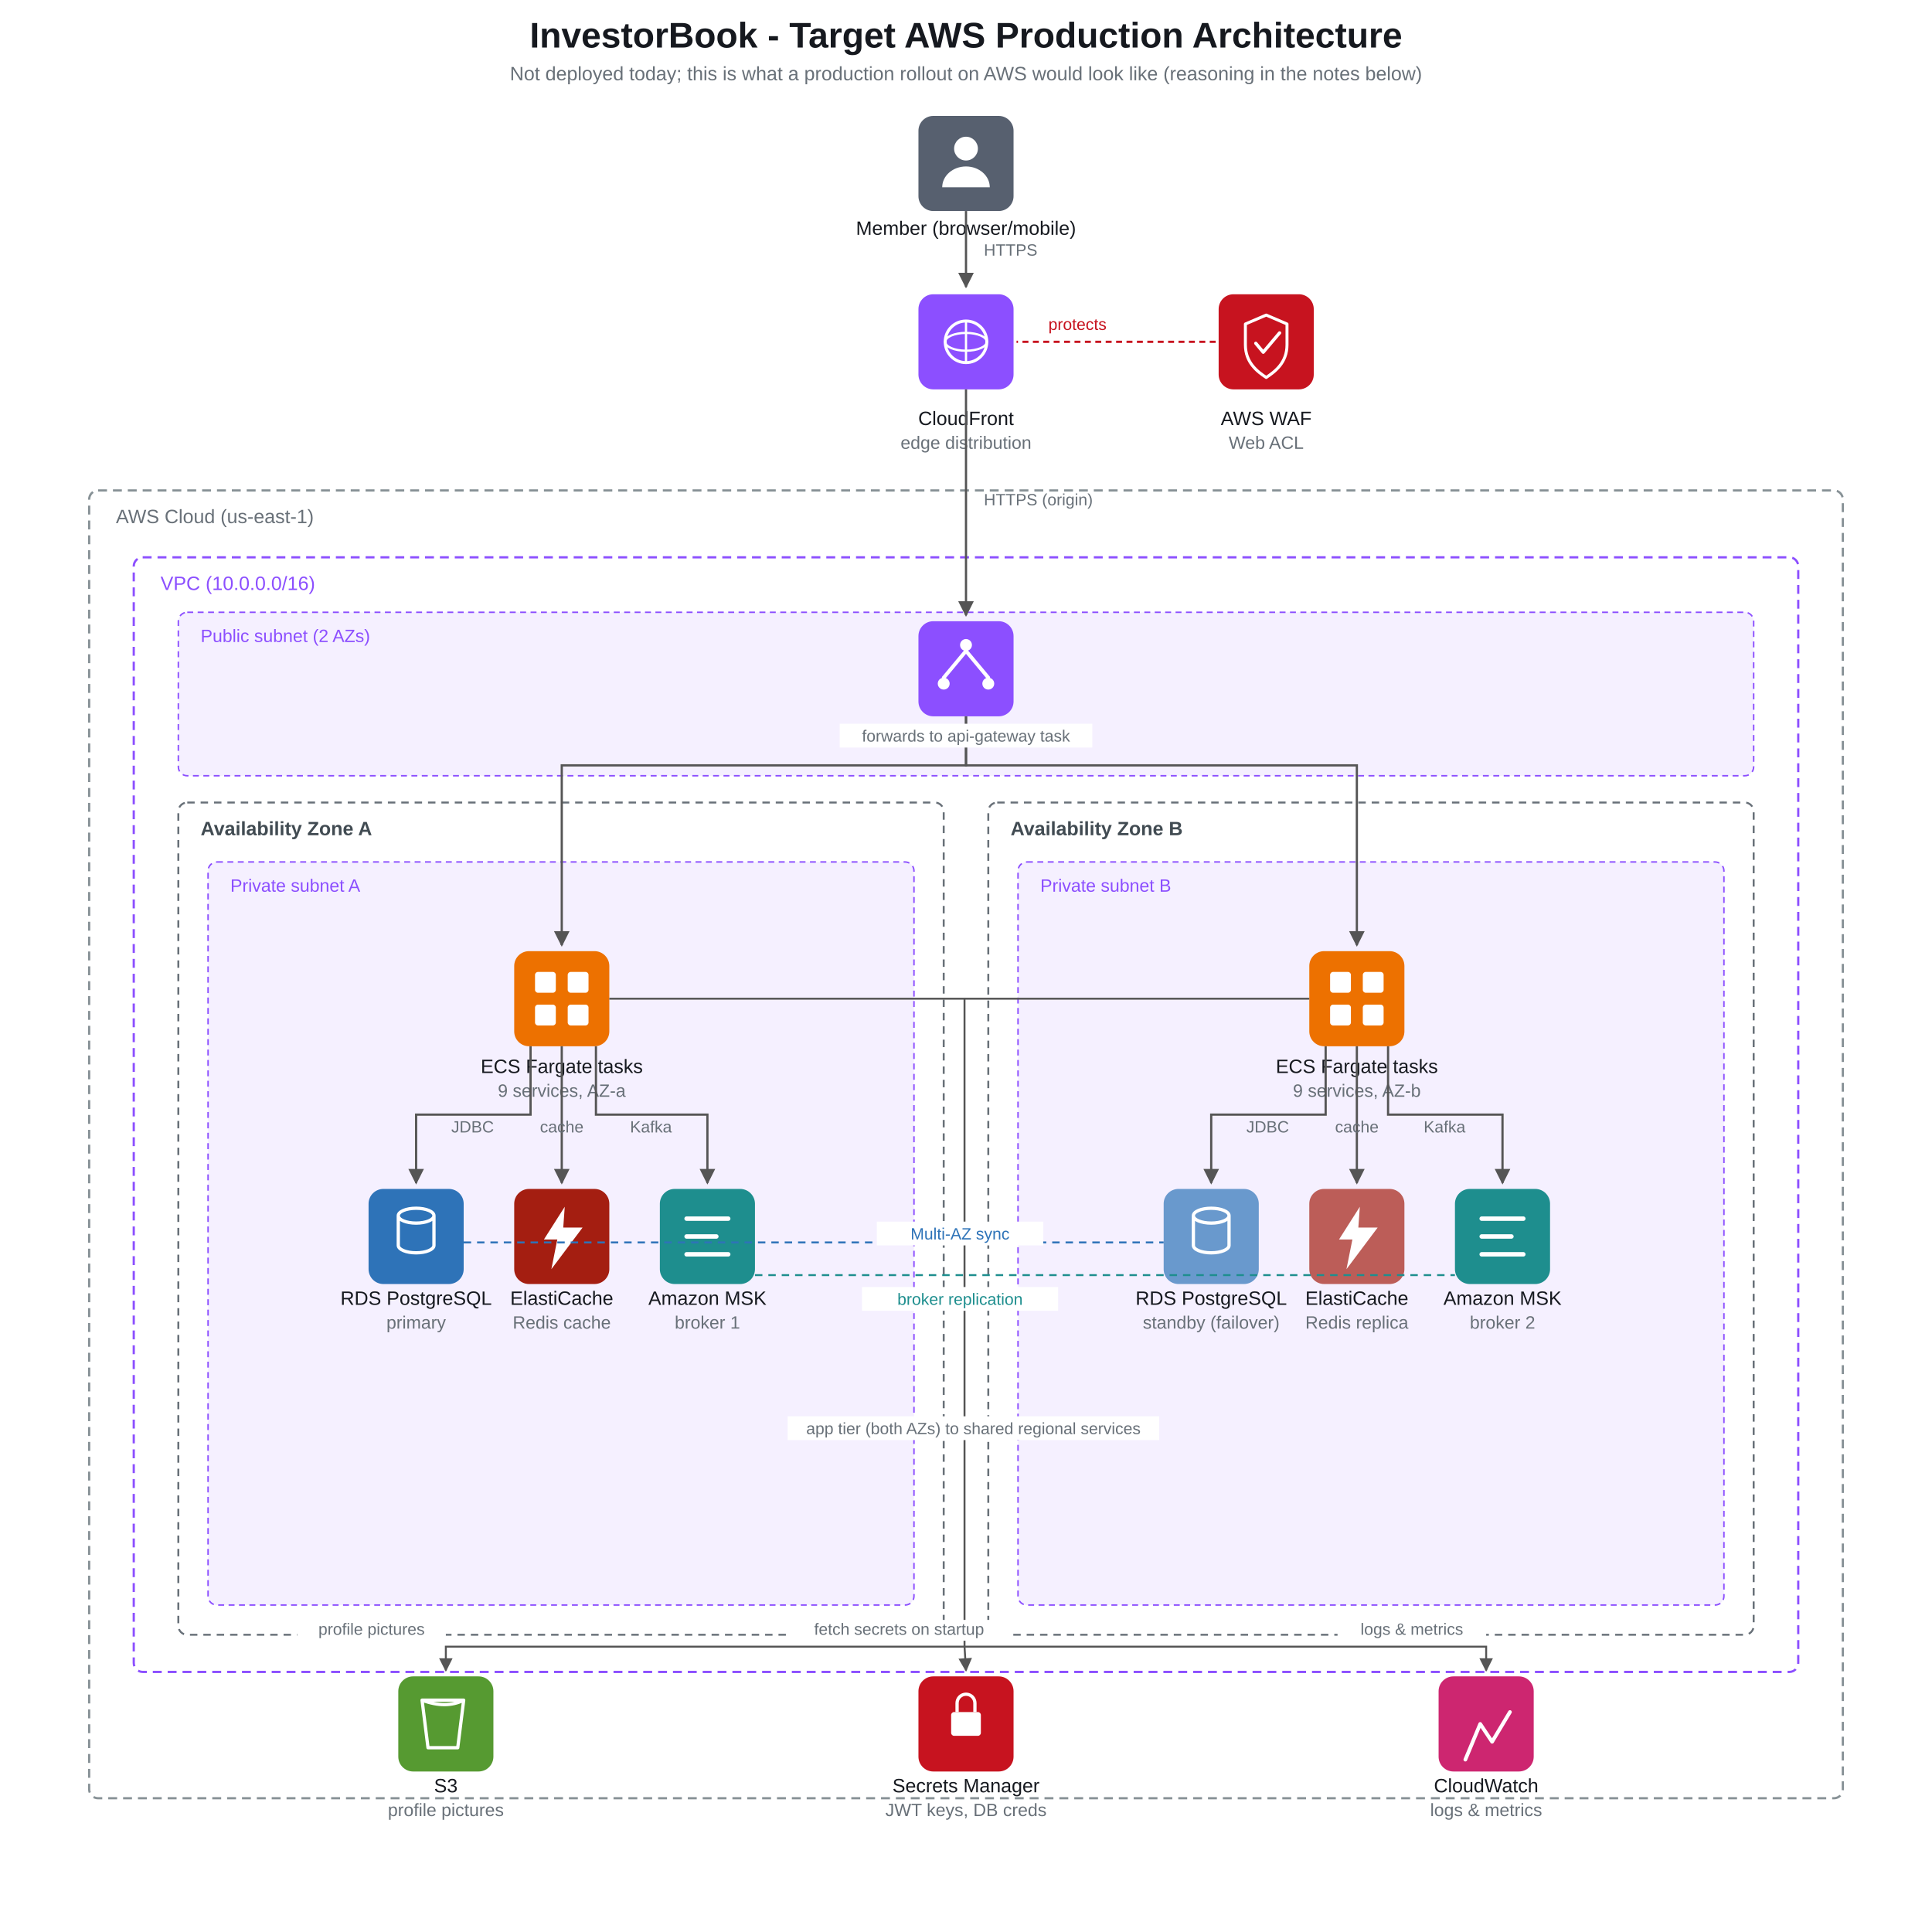
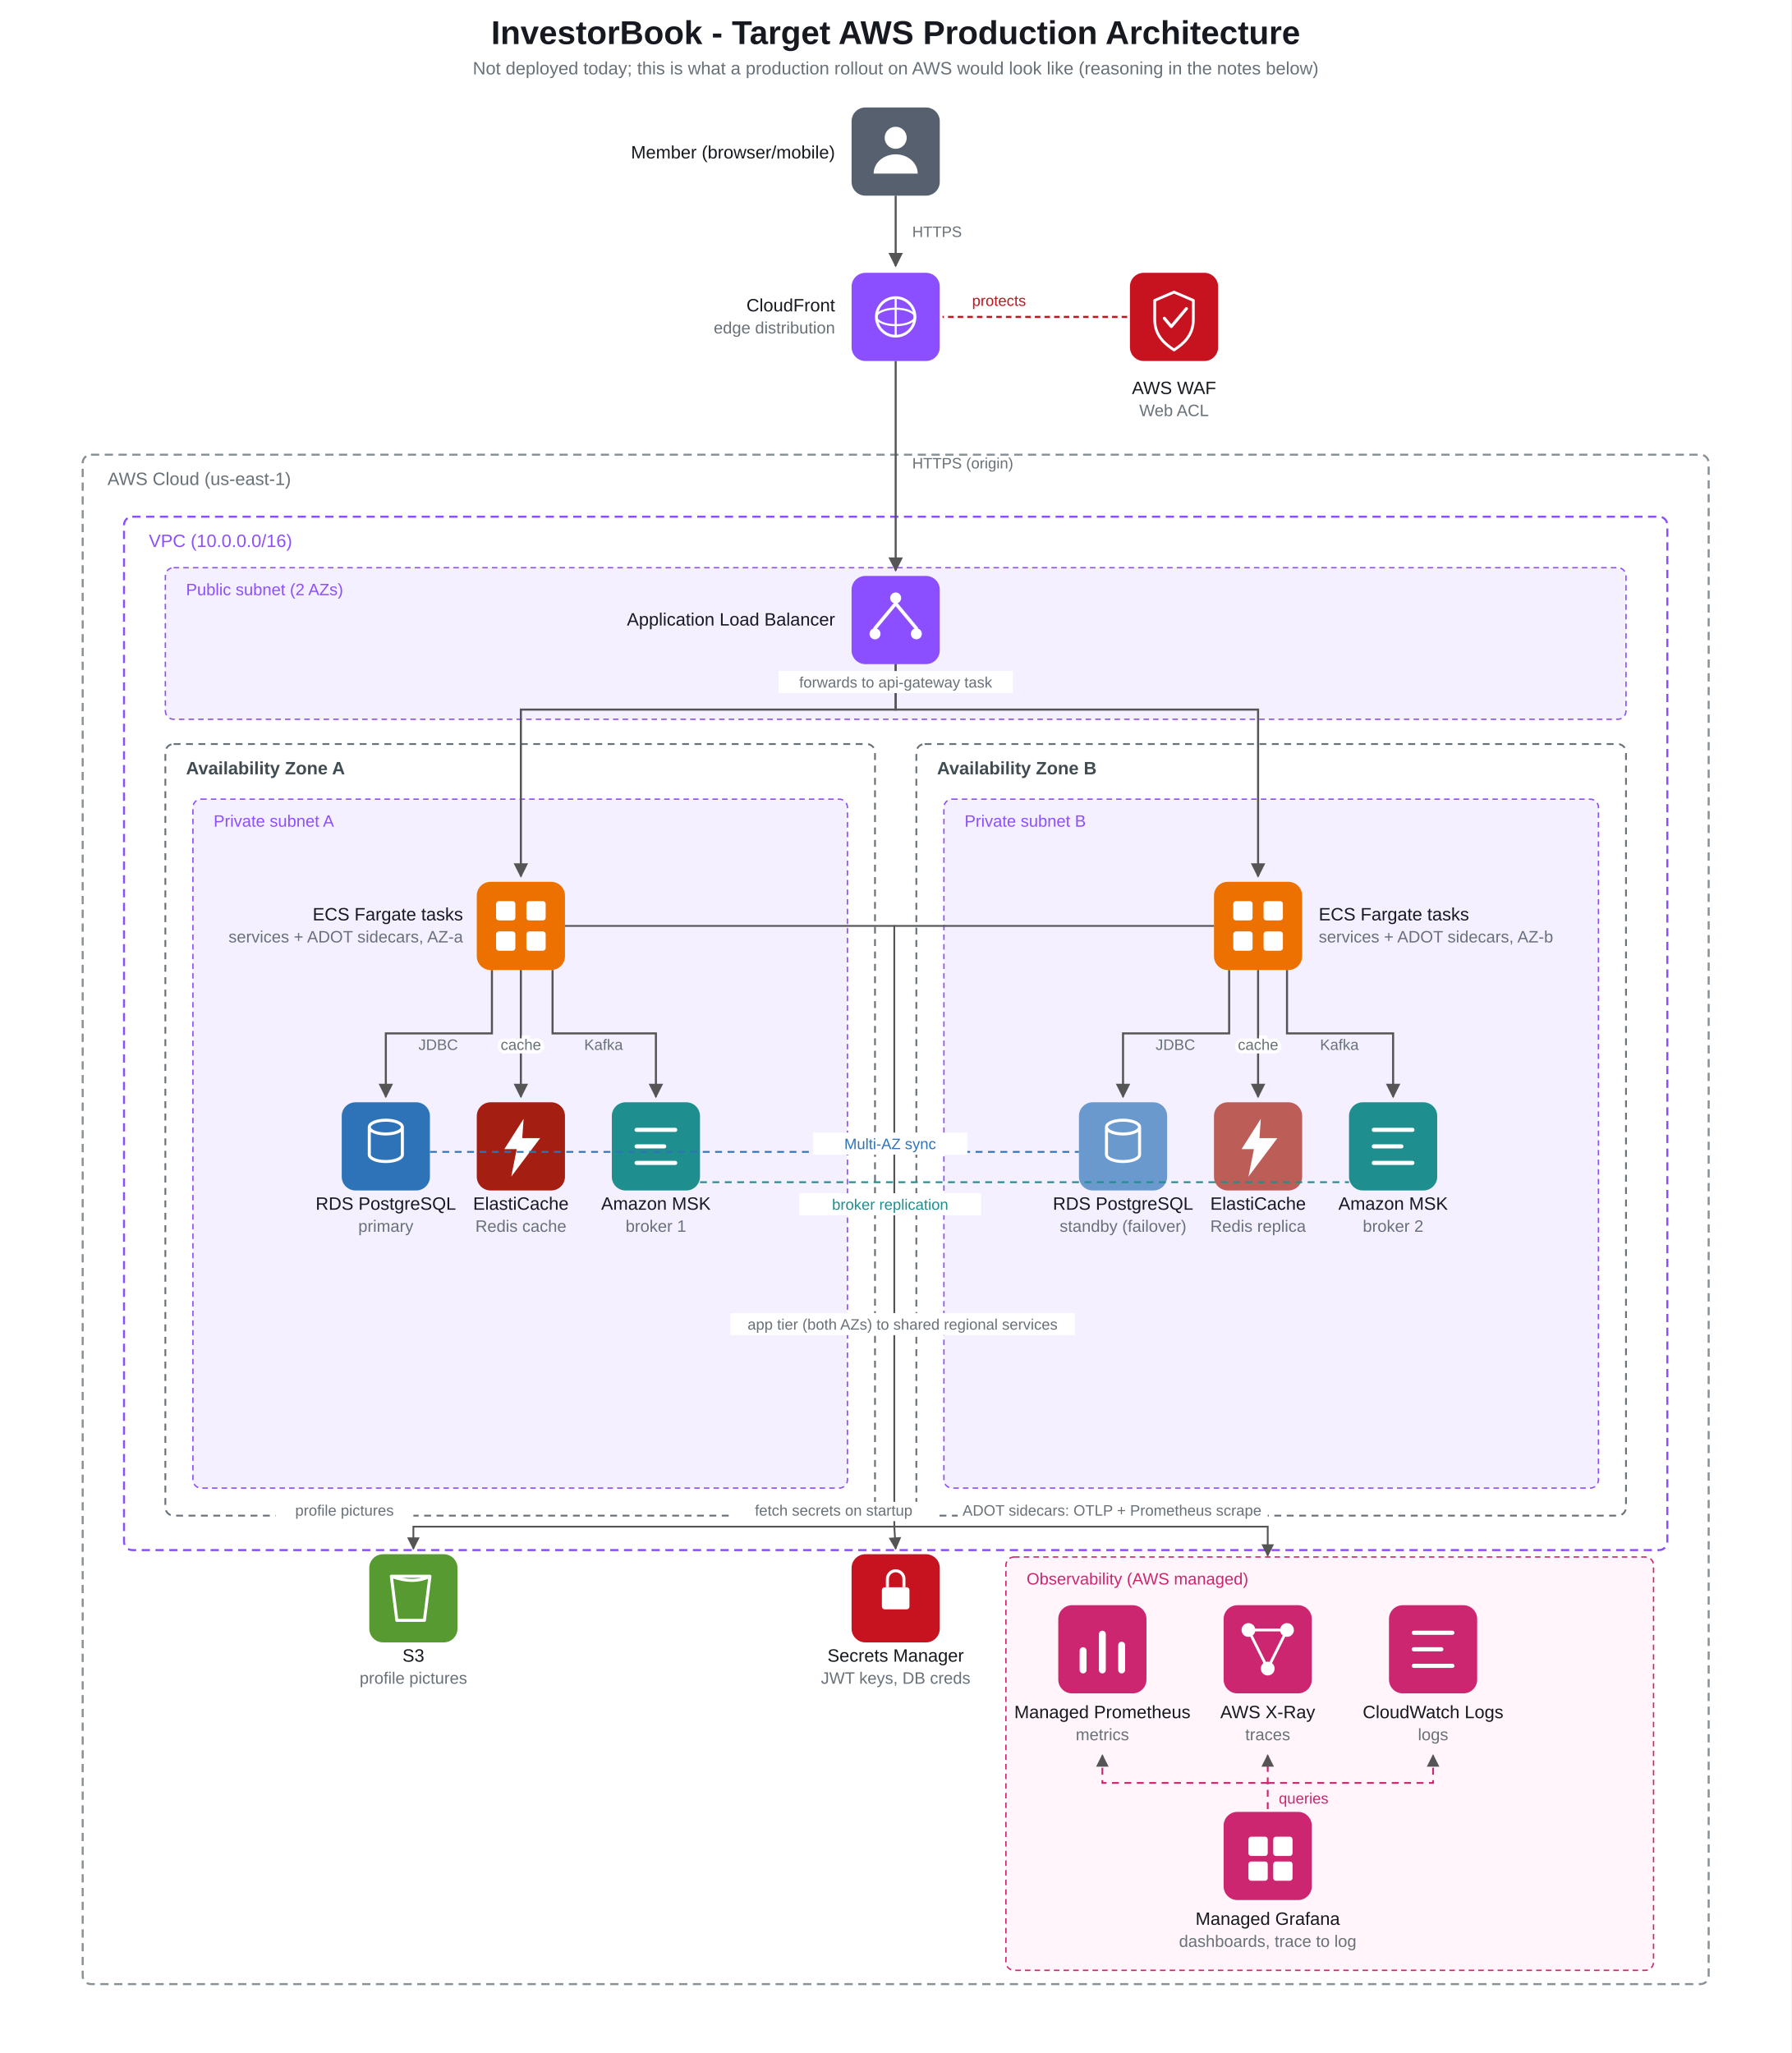
- <svg xmlns="http://www.w3.org/2000/svg" viewBox="0 0 1300 1300" font-family="Arial, Helvetica, sans-serif">
+ <svg xmlns="http://www.w3.org/2000/svg" viewBox="0 0 1300 1490" font-family="Arial, Helvetica, sans-serif">
  <defs>
    <marker id="arrow" viewBox="0 0 10 10" refX="9" refY="5" markerWidth="7" markerHeight="7" orient="auto-start-reverse">
      <path d="M0,0 L10,5 L0,10 z" fill="#555555" />
    </marker>
  </defs>
-   <rect x="0" y="0" width="1300" height="1300" fill="#ffffff" />
+   <rect x="0" y="0" width="1300" height="1490" fill="#ffffff" />
  <text x="650" y="32" text-anchor="middle" font-size="24" font-weight="700" fill="#16191f">InvestorBook - Target AWS Production Architecture</text>
  <text x="650" y="54" text-anchor="middle" font-size="13" fill="#687078">Not deployed today; this is what a production rollout on AWS would look like (reasoning in the notes below)</text>
  <g>
    <rect x="618" y="78" width="64" height="64" rx="10" fill="#57606f" />
    <circle cx="650" cy="100" r="8" fill="#ffffff" />
    <path d="M634,126 a16,14 0 0 1 32,0 z" fill="#ffffff" />
-     <text x="650" y="158" text-anchor="middle" font-size="13" fill="#16191f">Member (browser/mobile)</text>
+     <text x="606" y="115" text-anchor="end" font-size="13" fill="#16191f">Member (browser/mobile)</text>
  </g>
  <path d="M650,142 L650,193" stroke="#555555" stroke-width="1.5" fill="none" marker-end="url(#arrow)" />
  <text x="662" y="172" font-size="11" fill="#687078">HTTPS</text>
  <g>
    <rect x="618" y="198" width="64" height="64" rx="10" fill="#8C4FFF" />
    <circle cx="650" cy="230" r="14" fill="none" stroke="#ffffff" stroke-width="2" />
    <ellipse cx="650" cy="230" rx="14" ry="6" fill="none" stroke="#ffffff" stroke-width="1.5" />
    <line x1="650" y1="216" x2="650" y2="244" stroke="#ffffff" stroke-width="1.5" />
-     <text x="650" y="286" text-anchor="middle" font-size="13" fill="#16191f">CloudFront</text>
-     <text x="650" y="302" text-anchor="middle" font-size="12" fill="#687078">edge distribution</text>
+     <text x="606" y="226" text-anchor="end" font-size="13" fill="#16191f">CloudFront</text>
+     <text x="606" y="242" text-anchor="end" font-size="12" fill="#687078">edge distribution</text>
  </g>
  <g>
    <rect x="820" y="198" width="64" height="64" rx="10" fill="#C7131F" />
    <path d="M852,212 l14,6 v14 c0,12 -8,18 -14,22 c-6,-4 -14,-10 -14,-22 v-14 z" fill="none" stroke="#ffffff" stroke-width="2" stroke-linejoin="round" />
    <path d="M845,231 l5,6 l11,-13" stroke="#ffffff" stroke-width="2.2" fill="none" stroke-linecap="round" stroke-linejoin="round" />
    <text x="852" y="286" text-anchor="middle" font-size="13" fill="#16191f">AWS WAF</text>
    <text x="852" y="302" text-anchor="middle" font-size="12" fill="#687078">Web ACL</text>
  </g>
  <path d="M818,230 L684,230" stroke="#C7131F" stroke-width="1.5" stroke-dasharray="4,3" fill="none" />
  <text x="725" y="222" text-anchor="middle" font-size="11" fill="#C7131F">protects</text>
-   <rect x="60" y="330" width="1180" height="880" rx="6" fill="none" stroke="#879196" stroke-width="1.5" stroke-dasharray="6,4" />
+   <rect x="60" y="330" width="1180" height="1110" rx="6" fill="none" stroke="#879196" stroke-width="1.5" stroke-dasharray="6,4" />
  <text x="78" y="352" font-size="13" fill="#687078">AWS Cloud (us-east-1)</text>
  <rect x="90" y="375" width="1120" height="750" rx="6" fill="none" stroke="#8C4FFF" stroke-width="1.5" stroke-dasharray="6,4" />
  <text x="108" y="397" font-size="13" fill="#8C4FFF">VPC (10.0.0.0/16)</text>
  <rect x="120" y="412" width="1060" height="110" rx="6" fill="#F5F0FF" stroke="#8C4FFF" stroke-width="1" stroke-dasharray="4,3" />
  <text x="135" y="432" font-size="12" fill="#8C4FFF">Public subnet (2 AZs)</text>
  <path d="M650,262 L650,414" stroke="#555555" stroke-width="1.5" fill="none" marker-end="url(#arrow)" />
  <text x="662" y="340" font-size="11" fill="#687078">HTTPS (origin)</text>
  <g>
    <rect x="618" y="418" width="64" height="64" rx="10" fill="#8C4FFF" />
    <circle cx="650" cy="434" r="4" fill="#ffffff" />
    <path d="M650,438 L635,456 M650,438 L665,456" stroke="#ffffff" stroke-width="2.5" fill="none" stroke-linecap="round" />
    <circle cx="635" cy="460" r="4" fill="#ffffff" />
    <circle cx="665" cy="460" r="4" fill="#ffffff" />
-     <text x="650" y="498" text-anchor="middle" font-size="13" fill="#16191f">Application Load Balancer</text>
+     <text x="606" y="454" text-anchor="end" font-size="13" fill="#16191f">Application Load Balancer</text>
  </g>
  <rect x="120" y="540" width="515" height="560" rx="6" fill="none" stroke="#687078" stroke-width="1.3" stroke-dasharray="5,4" />
  <text x="135" y="562" font-size="13" font-weight="600" fill="#414b52">Availability Zone A</text>
  <rect x="665" y="540" width="515" height="560" rx="6" fill="none" stroke="#687078" stroke-width="1.3" stroke-dasharray="5,4" />
  <text x="680" y="562" font-size="13" font-weight="600" fill="#414b52">Availability Zone B</text>
  <rect x="140" y="580" width="475" height="500" rx="6" fill="#F5F0FF" stroke="#8C4FFF" stroke-width="1" stroke-dasharray="4,3" />
  <text x="155" y="600" font-size="12" fill="#8C4FFF">Private subnet A</text>
  <rect x="685" y="580" width="475" height="500" rx="6" fill="#F5F0FF" stroke="#8C4FFF" stroke-width="1" stroke-dasharray="4,3" />
  <text x="700" y="600" font-size="12" fill="#8C4FFF">Private subnet B</text>
  <path d="M650,482 L650,515 L378,515 L378,636" stroke="#555555" stroke-width="1.5" fill="none" marker-end="url(#arrow)" />
  <path d="M650,482 L650,515 L913,515 L913,636" stroke="#555555" stroke-width="1.5" fill="none" marker-end="url(#arrow)" />
  <rect x="565" y="487" width="170" height="16" fill="#ffffff" />
  <text x="650" y="499" text-anchor="middle" font-size="11" fill="#687078">forwards to api-gateway task</text>
  <g>
    <rect x="346" y="640" width="64" height="64" rx="10" fill="#ED7100" />
    <rect x="360" y="654" width="14" height="14" rx="2" fill="#ffffff" />
    <rect x="382" y="654" width="14" height="14" rx="2" fill="#ffffff" />
    <rect x="360" y="676" width="14" height="14" rx="2" fill="#ffffff" />
    <rect x="382" y="676" width="14" height="14" rx="2" fill="#ffffff" />
-     <text x="378" y="722" text-anchor="middle" font-size="13" fill="#16191f">ECS Fargate tasks</text>
-     <text x="378" y="738" text-anchor="middle" font-size="12" fill="#687078">9 services, AZ-a</text>
+     <text x="336" y="668" text-anchor="end" font-size="13" fill="#16191f">ECS Fargate tasks</text>
+     <text x="336" y="684" text-anchor="end" font-size="12" fill="#687078">services + ADOT sidecars, AZ-a</text>
  </g>
  <g>
    <rect x="881" y="640" width="64" height="64" rx="10" fill="#ED7100" />
    <rect x="895" y="654" width="14" height="14" rx="2" fill="#ffffff" />
    <rect x="917" y="654" width="14" height="14" rx="2" fill="#ffffff" />
    <rect x="895" y="676" width="14" height="14" rx="2" fill="#ffffff" />
    <rect x="917" y="676" width="14" height="14" rx="2" fill="#ffffff" />
-     <text x="913" y="722" text-anchor="middle" font-size="13" fill="#16191f">ECS Fargate tasks</text>
-     <text x="913" y="738" text-anchor="middle" font-size="12" fill="#687078">9 services, AZ-b</text>
+     <text x="957" y="668" text-anchor="start" font-size="13" fill="#16191f">ECS Fargate tasks</text>
+     <text x="957" y="684" text-anchor="start" font-size="12" fill="#687078">services + ADOT sidecars, AZ-b</text>
  </g>
  <g>
    <rect x="248" y="800" width="64" height="64" rx="10" fill="#2E73B8" />
    <path d="M268,818 a12,5 0 1 0 24,0 a12,5 0 1 0 -24,0 M268,818 v20 a12,5 0 0 0 24,0 v-20" stroke="#ffffff" stroke-width="2.2" fill="none" />
    <text x="280" y="878" text-anchor="middle" font-size="13" fill="#16191f">RDS PostgreSQL</text>
    <text x="280" y="894" text-anchor="middle" font-size="12" fill="#687078">primary</text>
  </g>
  <g>
    <rect x="444" y="800" width="64" height="64" rx="10" fill="#1E8E8E" />
    <path d="M462,820 h28 M462,832 h20 M462,844 h28" stroke="#ffffff" stroke-width="3" stroke-linecap="round" />
    <text x="476" y="878" text-anchor="middle" font-size="13" fill="#16191f">Amazon MSK</text>
    <text x="476" y="894" text-anchor="middle" font-size="12" fill="#687078">broker 1</text>
  </g>
  <g>
    <rect x="346" y="800" width="64" height="64" rx="10" fill="#A41E11" />
    <path d="M380,812 L366,834 L375,834 L371,854 L392,826 L379,826 Z" fill="#ffffff" />
    <text x="378" y="878" text-anchor="middle" font-size="13" fill="#16191f">ElastiCache</text>
    <text x="378" y="894" text-anchor="middle" font-size="12" fill="#687078">Redis cache</text>
  </g>
  <g>
    <rect x="783" y="800" width="64" height="64" rx="10" fill="#2E73B8" opacity="0.7" />
    <path d="M803,818 a12,5 0 1 0 24,0 a12,5 0 1 0 -24,0 M803,818 v20 a12,5 0 0 0 24,0 v-20" stroke="#ffffff" stroke-width="2.2" fill="none" />
    <text x="815" y="878" text-anchor="middle" font-size="13" fill="#16191f">RDS PostgreSQL</text>
    <text x="815" y="894" text-anchor="middle" font-size="12" fill="#687078">standby (failover)</text>
  </g>
  <g>
    <rect x="979" y="800" width="64" height="64" rx="10" fill="#1E8E8E" />
    <path d="M997,820 h28 M997,832 h20 M997,844 h28" stroke="#ffffff" stroke-width="3" stroke-linecap="round" />
    <text x="1011" y="878" text-anchor="middle" font-size="13" fill="#16191f">Amazon MSK</text>
    <text x="1011" y="894" text-anchor="middle" font-size="12" fill="#687078">broker 2</text>
  </g>
  <g>
    <rect x="881" y="800" width="64" height="64" rx="10" fill="#A41E11" opacity="0.7" />
    <path d="M915,812 L901,834 L910,834 L906,854 L927,826 L914,826 Z" fill="#ffffff" />
    <text x="913" y="878" text-anchor="middle" font-size="13" fill="#16191f">ElastiCache</text>
    <text x="913" y="894" text-anchor="middle" font-size="12" fill="#687078">Redis replica</text>
  </g>
  <path d="M357,704 L357,750 L280,750 L280,796" stroke="#555555" stroke-width="1.5" fill="none" marker-end="url(#arrow)" />
  <text x="318" y="762" text-anchor="middle" font-size="11" fill="#687078">JDBC</text>
  <path d="M401,704 L401,750 L476,750 L476,796" stroke="#555555" stroke-width="1.5" fill="none" marker-end="url(#arrow)" />
  <text x="438" y="762" text-anchor="middle" font-size="11" fill="#687078">Kafka</text>
  <path d="M378,704 L378,796" stroke="#555555" stroke-width="1.5" fill="none" marker-end="url(#arrow)" />
-   <text x="378" y="762" text-anchor="middle" font-size="11" fill="#687078">cache</text>
+   <text x="378" y="762" text-anchor="middle" font-size="11" fill="#687078" stroke="#ffffff" stroke-width="5" paint-order="stroke">cache</text>
  <path d="M892,704 L892,750 L815,750 L815,796" stroke="#555555" stroke-width="1.5" fill="none" marker-end="url(#arrow)" />
  <text x="853" y="762" text-anchor="middle" font-size="11" fill="#687078">JDBC</text>
  <path d="M934,704 L934,750 L1011,750 L1011,796" stroke="#555555" stroke-width="1.5" fill="none" marker-end="url(#arrow)" />
  <text x="972" y="762" text-anchor="middle" font-size="11" fill="#687078">Kafka</text>
  <path d="M913,704 L913,796" stroke="#555555" stroke-width="1.5" fill="none" marker-end="url(#arrow)" />
-   <text x="913" y="762" text-anchor="middle" font-size="11" fill="#687078">cache</text>
+   <text x="913" y="762" text-anchor="middle" font-size="11" fill="#687078" stroke="#ffffff" stroke-width="5" paint-order="stroke">cache</text>
  <path d="M410,672 L649,672 L649,1108" stroke="#555555" stroke-width="1.3" fill="none" />
  <path d="M881,672 L649,672" stroke="#555555" stroke-width="1.3" fill="none" />
  <rect x="530" y="953" width="250" height="16" fill="#ffffff" />
  <text x="655" y="965" text-anchor="middle" font-size="11" fill="#687078">app tier (both AZs) to shared regional services</text>
  <path d="M312,836 L783,836" stroke="#2E73B8" stroke-width="1.3" stroke-dasharray="5,4" fill="none" />
  <rect x="590" y="822" width="112" height="16" fill="#ffffff" />
  <text x="646" y="834" text-anchor="middle" font-size="11" fill="#2E73B8">Multi-AZ sync</text>
  <path d="M508,858 L979,858" stroke="#1E8E8E" stroke-width="1.3" stroke-dasharray="5,4" fill="none" />
  <rect x="580" y="866" width="132" height="16" fill="#ffffff" />
  <text x="646" y="878" text-anchor="middle" font-size="11" fill="#1E8E8E">broker replication</text>
  <g>
    <rect x="268" y="1128" width="64" height="64" rx="10" fill="#569A31" />
    <path d="M284,1144 h28 l-4,32 h-20 z M284,1144 q16,6 28,0" stroke="#ffffff" stroke-width="2.2" fill="none" stroke-linejoin="round" />
    <text x="300" y="1206" text-anchor="middle" font-size="13" fill="#16191f">S3</text>
    <text x="300" y="1222" text-anchor="middle" font-size="12" fill="#687078">profile pictures</text>
  </g>
  <g>
    <rect x="618" y="1128" width="64" height="64" rx="10" fill="#C7131F" />
    <rect x="640" y="1152" width="20" height="16" rx="2" fill="#ffffff" />
    <path d="M644,1152 v-6 a6,6 0 0 1 12,0 v6" stroke="#ffffff" stroke-width="2.2" fill="none" />
    <text x="650" y="1206" text-anchor="middle" font-size="13" fill="#16191f">Secrets Manager</text>
    <text x="650" y="1222" text-anchor="middle" font-size="12" fill="#687078">JWT keys, DB creds</text>
  </g>
+   <rect x="730" y="1130" width="470" height="300" rx="6" fill="#FFF5FA" stroke="#CD2670" stroke-width="1" stroke-dasharray="4,3" />
+   <text x="745" y="1150" font-size="12" fill="#CD2670">Observability (AWS managed)</text>
  <g>
-     <rect x="968" y="1128" width="64" height="64" rx="10" fill="#CD2670" />
-     <path d="M986,1184 l10,-24 l8,12 l12,-20" stroke="#ffffff" stroke-width="2.5" fill="none" stroke-linecap="round" stroke-linejoin="round" />
-     <text x="1000" y="1206" text-anchor="middle" font-size="13" fill="#16191f">CloudWatch</text>
-     <text x="1000" y="1222" text-anchor="middle" font-size="12" fill="#687078">logs &amp; metrics</text>
+     <rect x="768" y="1165" width="64" height="64" rx="10" fill="#CD2670" />
+     <path d="M786,1212 v-14 M800,1212 v-26 M814,1212 v-18" stroke="#ffffff" stroke-width="5" stroke-linecap="round" />
+     <text x="800" y="1247" text-anchor="middle" font-size="13" fill="#16191f">Managed Prometheus</text>
+     <text x="800" y="1263" text-anchor="middle" font-size="12" fill="#687078">metrics</text>
  </g>
+   <g>
+     <rect x="888" y="1165" width="64" height="64" rx="10" fill="#CD2670" />
+     <path d="M906,1183 L934,1183 M906,1183 L920,1211 M934,1183 L920,1211" stroke="#ffffff" stroke-width="2" fill="none" />
+     <circle cx="906" cy="1183" r="5" fill="#ffffff" />
+     <circle cx="934" cy="1183" r="5" fill="#ffffff" />
+     <circle cx="920" cy="1211" r="5" fill="#ffffff" />
+     <text x="920" y="1247" text-anchor="middle" font-size="13" fill="#16191f">AWS X-Ray</text>
+     <text x="920" y="1263" text-anchor="middle" font-size="12" fill="#687078">traces</text>
+   </g>
+   <g>
+     <rect x="1008" y="1165" width="64" height="64" rx="10" fill="#CD2670" />
+     <path d="M1026,1185 h28 M1026,1197 h20 M1026,1209 h28" stroke="#ffffff" stroke-width="3" stroke-linecap="round" />
+     <text x="1040" y="1247" text-anchor="middle" font-size="13" fill="#16191f">CloudWatch Logs</text>
+     <text x="1040" y="1263" text-anchor="middle" font-size="12" fill="#687078">logs</text>
+   </g>
+   <g>
+     <rect x="888" y="1315" width="64" height="64" rx="10" fill="#CD2670" />
+     <rect x="906" y="1333" width="14" height="14" rx="2" fill="#ffffff" />
+     <rect x="924" y="1333" width="14" height="14" rx="2" fill="#ffffff" />
+     <rect x="906" y="1351" width="14" height="14" rx="2" fill="#ffffff" />
+     <rect x="924" y="1351" width="14" height="14" rx="2" fill="#ffffff" />
+     <text x="920" y="1397" text-anchor="middle" font-size="13" fill="#16191f">Managed Grafana</text>
+     <text x="920" y="1413" text-anchor="middle" font-size="12" fill="#687078">dashboards, trace to log</text>
+   </g>
+   <path d="M920,1313 L920,1274" stroke="#CD2670" stroke-width="1.3" stroke-dasharray="5,4" fill="none" marker-end="url(#arrow)" />
+   <path d="M920,1294 L800,1294 L800,1274" stroke="#CD2670" stroke-width="1.3" stroke-dasharray="5,4" fill="none" marker-end="url(#arrow)" />
+   <path d="M920,1294 L1040,1294 L1040,1274" stroke="#CD2670" stroke-width="1.3" stroke-dasharray="5,4" fill="none" marker-end="url(#arrow)" />
+   <text x="928" y="1309" font-size="11" fill="#CD2670">queries</text>
  <path d="M649,1108 L300,1108 L300,1124" stroke="#555555" stroke-width="1.3" fill="none" marker-end="url(#arrow)" />
  <rect x="200" y="1090" width="100" height="14" fill="#ffffff" />
  <text x="250" y="1100" text-anchor="middle" font-size="11" fill="#687078">profile pictures</text>
  <path d="M649,1108 L650,1124" stroke="#555555" stroke-width="1.3" fill="none" marker-end="url(#arrow)" />
  <rect x="530" y="1090" width="150" height="14" fill="#ffffff" />
  <text x="605" y="1100" text-anchor="middle" font-size="11" fill="#687078">fetch secrets on startup</text>
-   <path d="M649,1108 L1000,1108 L1000,1124" stroke="#555555" stroke-width="1.3" fill="none" marker-end="url(#arrow)" />
-   <rect x="900" y="1090" width="100" height="14" fill="#ffffff" />
-   <text x="950" y="1100" text-anchor="middle" font-size="11" fill="#687078">logs &amp; metrics</text>
+   <path d="M649,1108 L920,1108 L920,1129" stroke="#555555" stroke-width="1.3" fill="none" marker-end="url(#arrow)" />
+   <rect x="695" y="1090" width="225" height="14" fill="#ffffff" />
+   <text x="807" y="1100" text-anchor="middle" font-size="11" fill="#687078">ADOT sidecars: OTLP + Prometheus scrape</text>
</svg>
